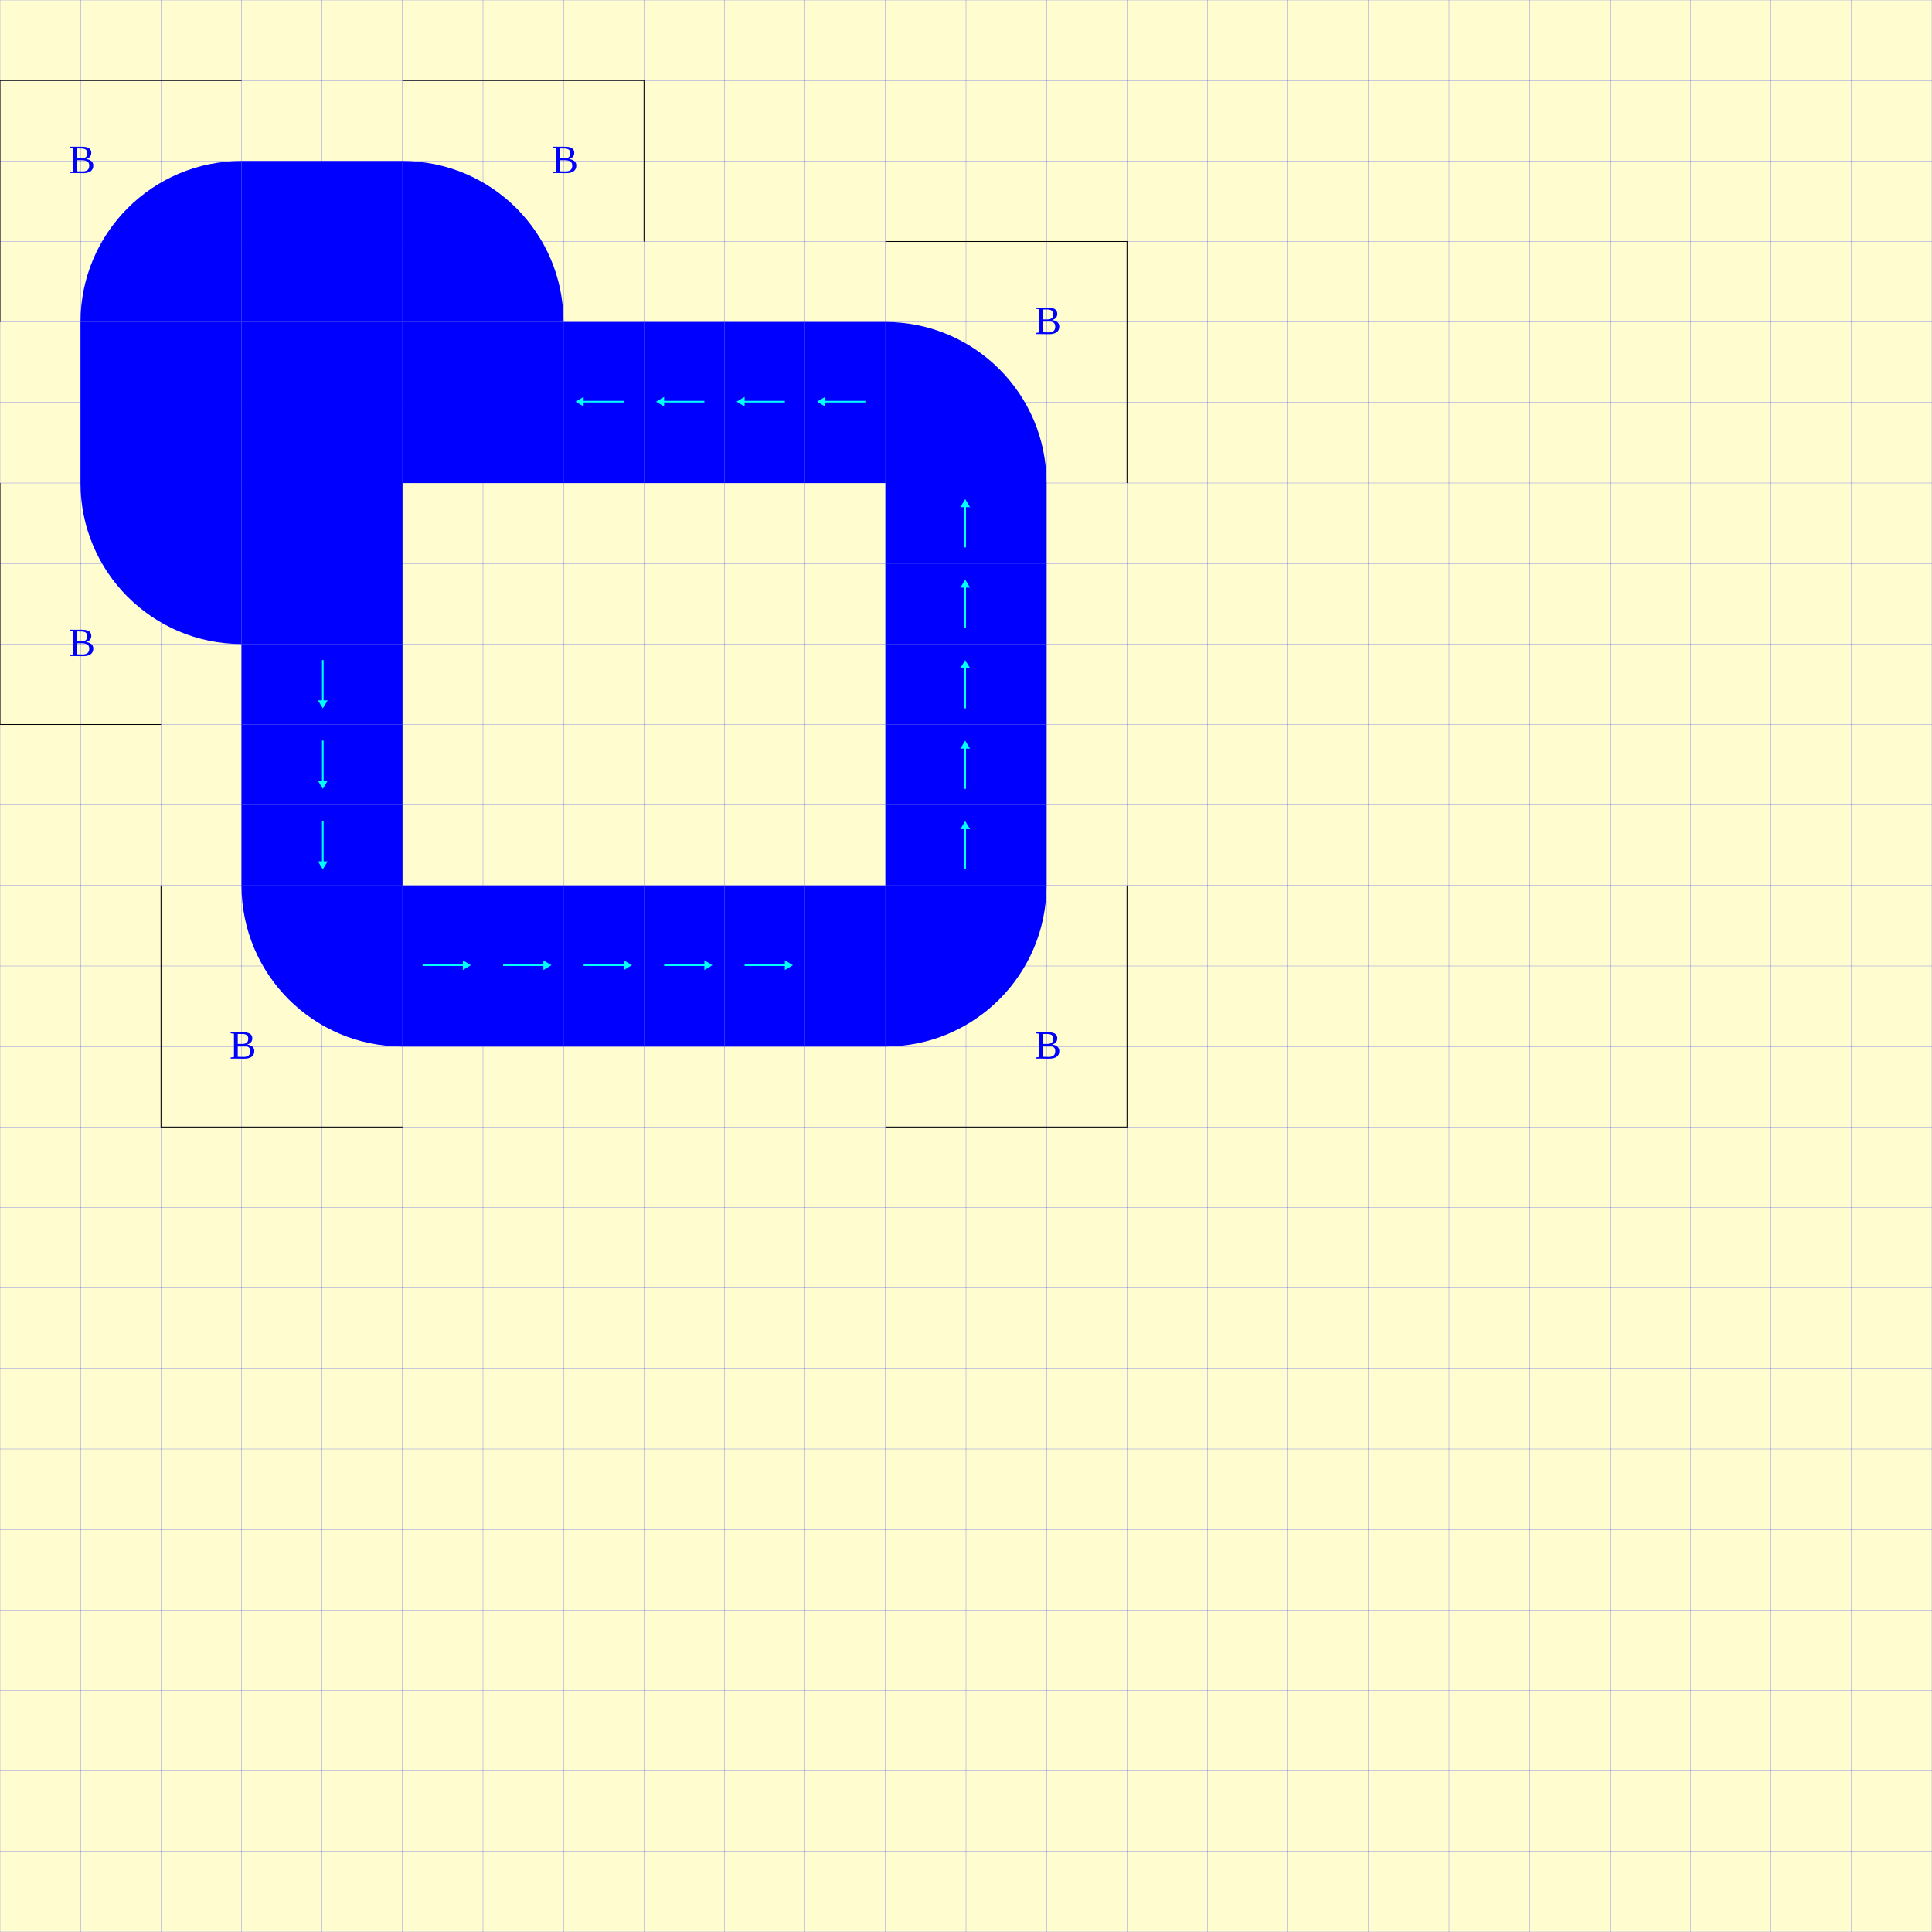
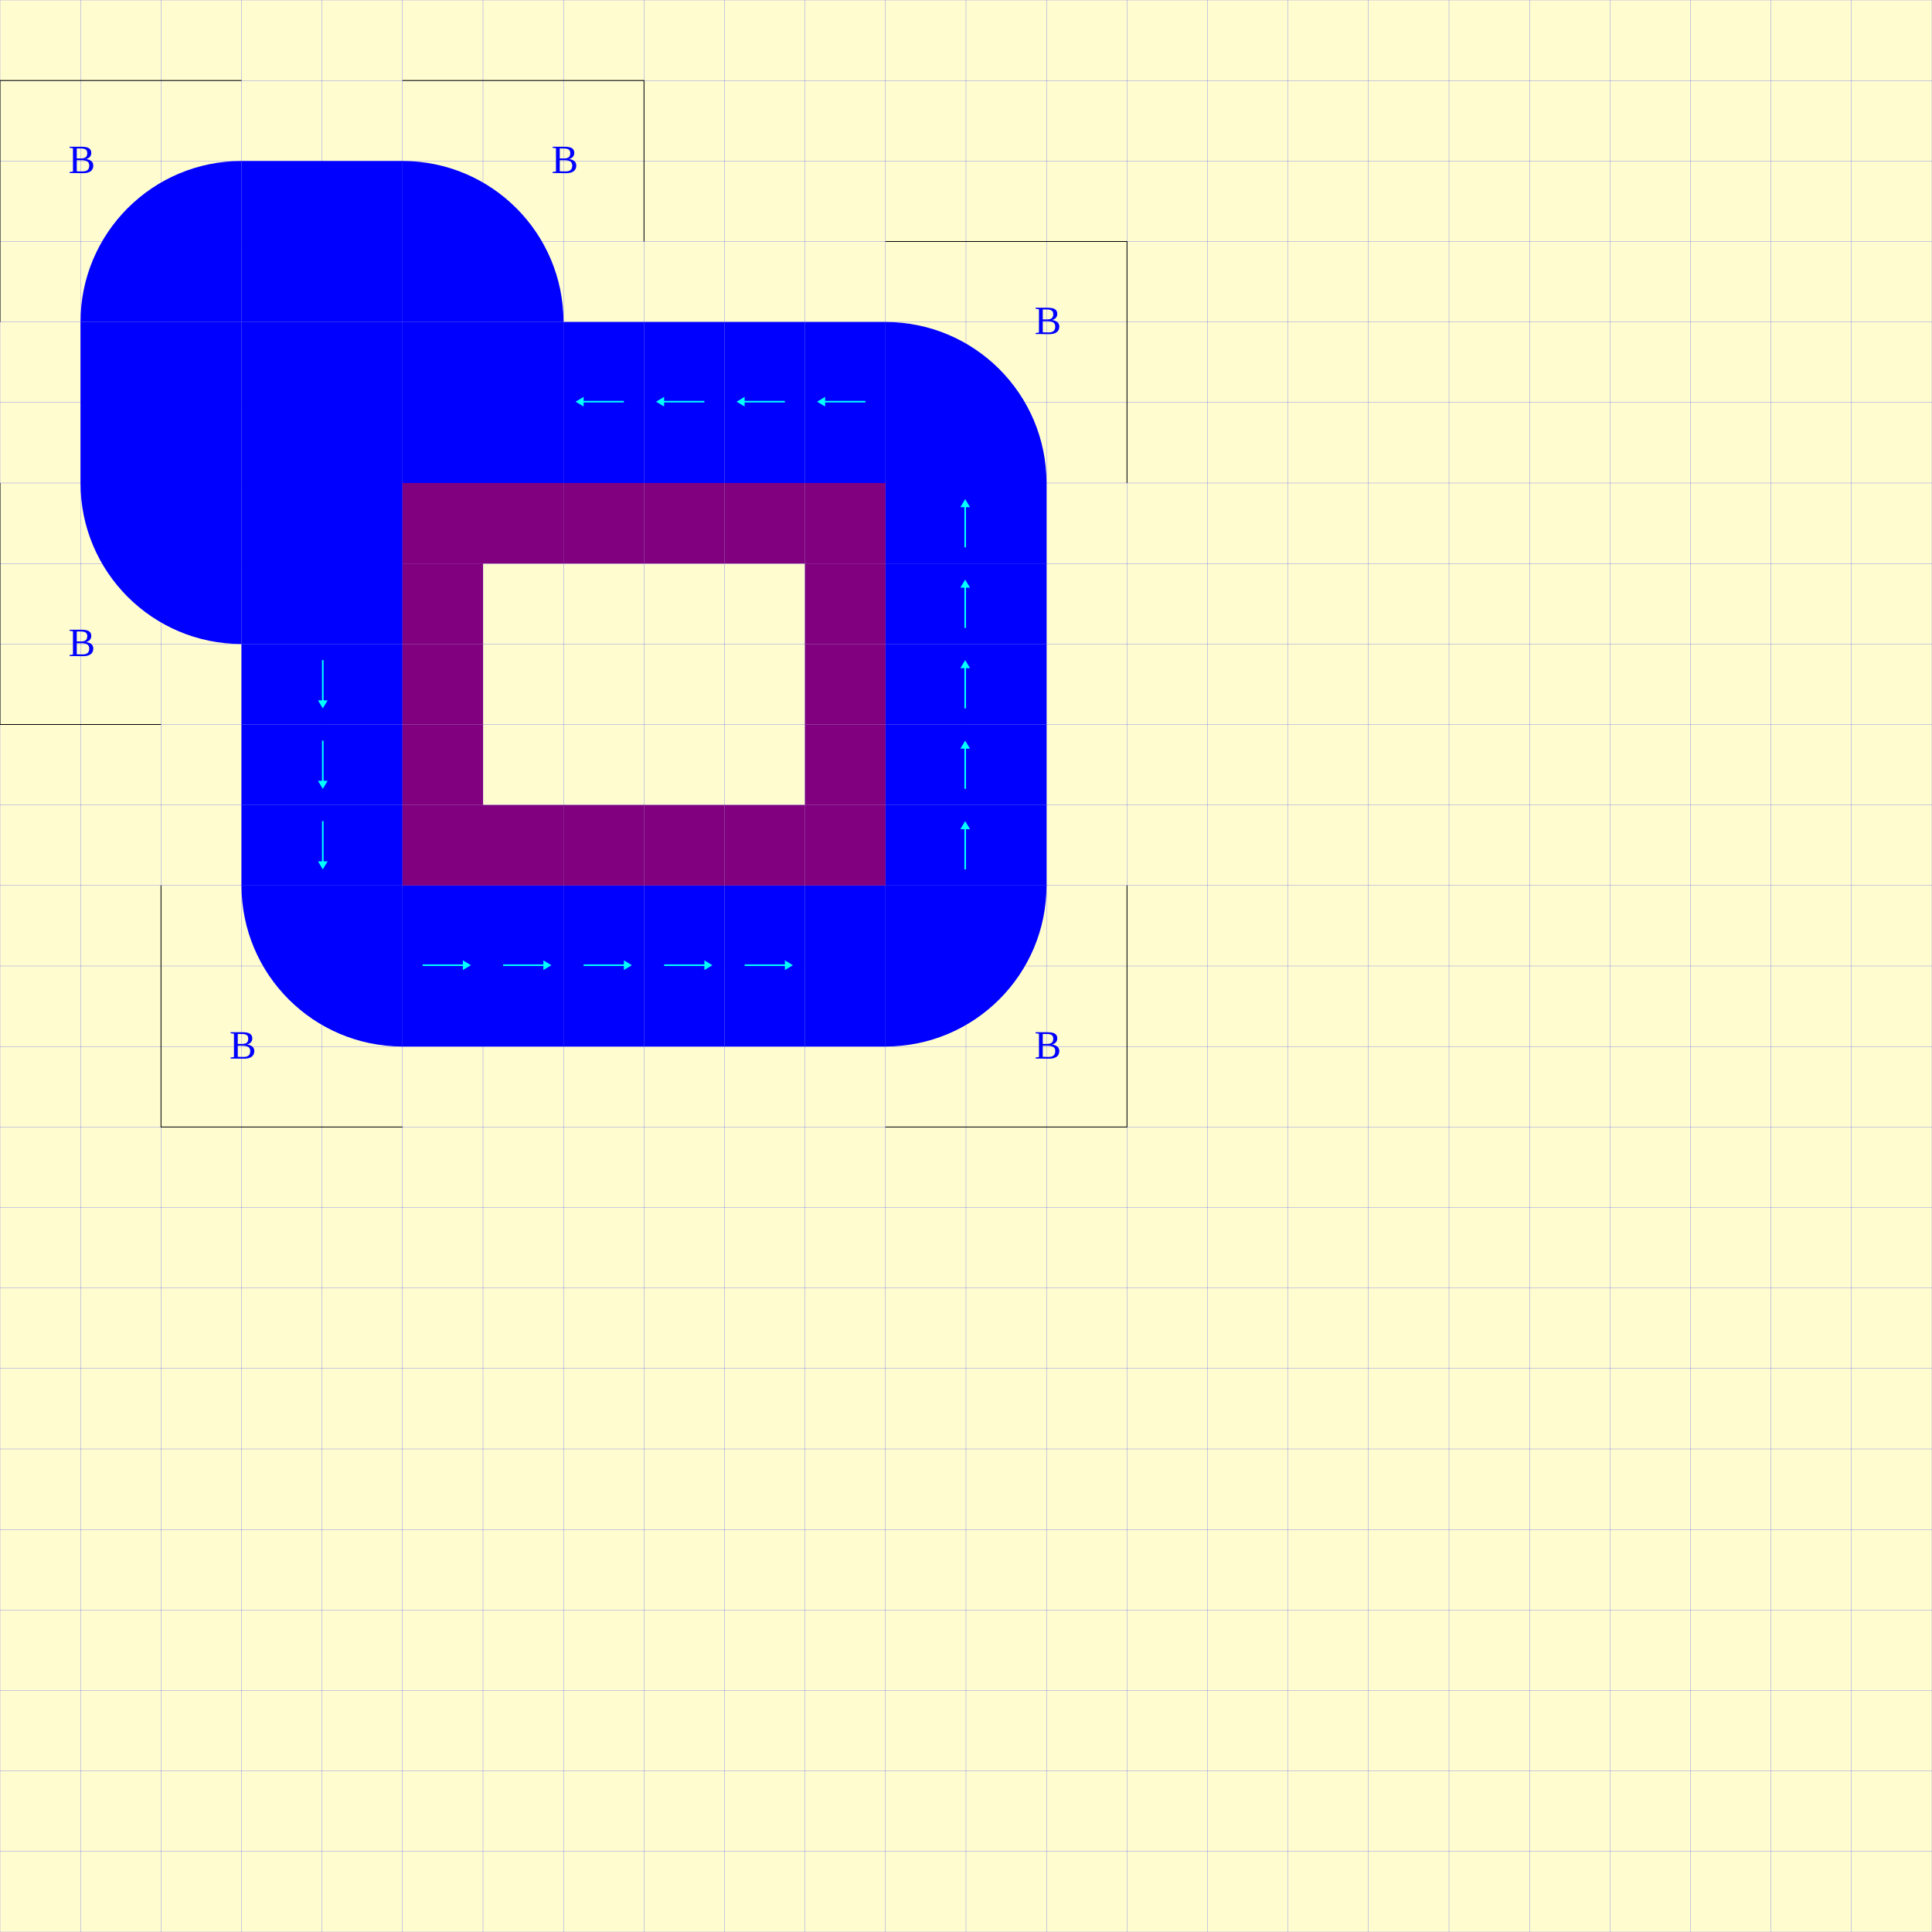
<svg xmlns="http://www.w3.org/2000/svg" width="2400" height="2400">
  <defs>
    <linearGradient id="vert_ramp" x1="0%" y1="0%" x2="0%" y2="100%">
      <stop offset="0%" style="stop-color:white;stop-opacity:0" />
      <stop offset="50%" style="stop-color:yellow;stop-opacity:1" />
    </linearGradient>
  </defs>
  <rect fill="#fffdd0" stroke="none" x="0" y="0" width="100%" height="100%" />
  <g fill="none" stroke="blue" stroke-width=".2">
    <path d="M0,0 h2400 M0,100 h2400 M0,200 h2400 M0,300 h2400 M0,400 h2400 M0,500 h2400 M0,600 h2400 M0,700 h2400 M0,800 h2400 M0,900 h2400 M0,1000 h2400 M0,1100 h2400 M0,1200 h2400        M0,1300 h2400 M0,1400 h2400 M0,1500 h2400 M0,1600 h2400 M0,1700 h2400 M0,1800 h2400 M0,1900 h2400 M0,2000 h2400 M0,2100 h2400 M0,2200 h2400 M0,2300 h2400 M0,2400 h2400" />
    <path d="M0,0 v2400 M100,0 v2400 M200,0 v2400 M300,0 v2400 M400,0 v2400 M500,0 v2400 M600,0 v2400 M700,0 v2400 M800,0 v2400 M900,0 v2400 M1000,0 v2400 M1100,0 v2400 M1200,0 v2400        M1300,0 v2400 M1400,0 v2400 M1500,0 v2400 M1600,0 v2400 M1700,0 v2400 M1800,0 v2400 M1900,0 v2400 M2000,0 v2400 M2100,0 v2400 M2200,0 v2400 M2300,0 v2400 M2400,0 v2400" />
  </g>
  <path fill="blue" stroke="none" d="M300,200 h200 v200 h-200 v-200" />
  <path fill="blue" stroke="none" d="M300,400 h200 v200 h-200 v-200" />
  <path fill="blue" stroke="none" d="M300,600 h200 v200 h-200 v-200" />
  <path fill="blue" stroke="none" d="M100,400 h200 v200 h-200 v-200" />
  <path fill="blue" stroke="none" d="M500,400 h200 v200 h-200 v-200" />
  <path fill="none" stroke="black" stroke-width="1" d="M0,100 v300 m300,-300 h-300" />
  <g fill="blue" stroke="none" font-size="50">
    <path d="M0,100 m100,300 a200,200,0,0,1,200,-200 v200 h-200" />
    <text x="85" y="215">B</text>
  </g>
  <path fill="none" stroke="black" stroke-width="1" d="M0,600 v300 h200" />
  <g fill="blue" stroke="none" font-size="50">
    <path d="M0,600 m100,0 a200,200,0,0,0,200,200 v-200 h-200" />
    <text x="85" y="815">B</text>
  </g>
  <path fill="none" stroke="black" stroke-width="1" d="M500,100 h300 v200" />
  <g fill="blue" stroke="none" font-size="50">
    <path d="M500,100 m0,100 a200,200,0,0,1,200,200 h-200 v-200" />
    <text x="685" y="215">B</text>
  </g>
  <path stroke="none" fill="blue" d="M300,800 h200 v100 h-200 v-100" />
  <path stroke="none" fill="cyan" d="M300,800 m98,20 h4 v50 h5 l-6,10 l-6,-10 h5 v-50" />
  <path stroke="none" fill="blue" d="M300,900 h200 v100 h-200 v-100" />
  <path stroke="none" fill="cyan" d="M300,900 m98,20 h4 v50 h5 l-6,10 l-6,-10 h5 v-50" />
  <path stroke="none" fill="blue" d="M300,1000 h200 v100 h-200 v-100" />
  <path stroke="none" fill="cyan" d="M300,1000 m98,20 h4 v50 h5 l-6,10 l-6,-10 h5 v-50" />
  <path fill="none" stroke="black" stroke-width="1" d="M200,1100 v300 h300 m-300,-300" />
  <g fill="blue" stroke="none" font-size="50">
    <path d="M200,1100 m100,0 a200,200,0,0,0,200,200 v-200 h-200" />
    <text x="285" y="1315">B</text>
  </g>
  <path stroke="none" fill="blue" d="M500,1100 h100 v200 h-100 v-200" />
  <path stroke="none" fill="cyan" d="M500,1100 m75,98 h-50 v2 h50 v5 l10,-6 l-10,-6 v5" />
  <path stroke="none" fill="blue" d="M600,1100 h100 v200 h-100 v-200" />
  <path stroke="none" fill="cyan" d="M600,1100 m75,98 h-50 v2 h50 v5 l10,-6 l-10,-6 v5" />
  <path stroke="none" fill="blue" d="M700,1100 h100 v200 h-100 v-200" />
  <path stroke="none" fill="cyan" d="M700,1100 m75,98 h-50 v2 h50 v5 l10,-6 l-10,-6 v5" />
  <path stroke="none" fill="blue" d="M800,1100 h100 v200 h-100 v-200" />
  <path stroke="none" fill="cyan" d="M800,1100 m75,98 h-50 v2 h50 v5 l10,-6 l-10,-6 v5" />
  <path stroke="none" fill="blue" d="M900,1100 h100 v200 h-100 v-200" />
  <path stroke="none" fill="cyan" d="M900,1100 m75,98 h-50 v2 h50 v5 l10,-6 l-10,-6 v5" />
  <path stroke="none" fill="blue" d="M1000,1100 h100 v200 h-100 v-200" />
  <path stroke="none" fill="cyan" d="M9100,1100 m75,98 h-50 v2 h50 v5 l10,-6 l-10,-6 v5" />
  <path fill="none" stroke="black" stroke-width="1" d="M1100,1100 m300,0 v300 h-300" />
  <g fill="blue" stroke="none" font-size="50">
    <path d="M1100,1100 m0,200 a200,200,0,0,0,200,-200 h-200 v200" />
    <text x="1285" y="1315">B</text>
  </g>
  <path stroke="none" fill="blue" d="M1100,1000 h200 v100 h-200 v-100" />
  <path stroke="none" fill="cyan" d="M1100,1000 m98,80 h2 v-50 h5 l-6,-10 l-6,10 h5 v50" />
  <path stroke="none" fill="blue" d="M1100,900 h200 v100 h-200 v-100" />
  <path stroke="none" fill="cyan" d="M1100,900 m98,80 h2 v-50 h5 l-6,-10 l-6,10 h5 v50" />
  <path stroke="none" fill="blue" d="M1100,800 h200 v100 h-200 v-100" />
  <path stroke="none" fill="cyan" d="M1100,800 m98,80 h2 v-50 h5 l-6,-10 l-6,10 h5 v50" />
  <path stroke="none" fill="blue" d="M1100,700 h200 v100 h-200 v-100" />
  <path stroke="none" fill="cyan" d="M1100,700 m98,80 h2 v-50 h5 l-6,-10 l-6,10 h5 v50" />
  <path stroke="none" fill="blue" d="M1100,600 h200 v100 h-200 v-100" />
  <path stroke="none" fill="cyan" d="M1100,600 m98,80 h2 v-50 h5 l-6,-10 l-6,10 h5 v50" />
  <path fill="none" stroke="black" stroke-width="1" d="M1100,300 h300 v300" />
  <g fill="blue" stroke="none" font-size="50">
    <path d="M1100,300 m200,300 a200,200,0,0,0,-200,-200 v200 h200" />
    <text x="1285" y="415">B</text>
  </g>
  <path stroke="none" fill="blue" d="M1000,400 h100 v200 h-100 v-200" />
  <path stroke="none" fill="cyan" d="M1000,400 m25,98 h50 v2 h-50 v5 l-10,-6 l10,-6 v5" />
  <path stroke="none" fill="blue" d="M900,400 h100 v200 h-100 v-200" />
  <path stroke="none" fill="cyan" d="M900,400 m25,98 h50 v2 h-50 v5 l-10,-6 l10,-6 v5" />
  <path stroke="none" fill="blue" d="M800,400 h100 v200 h-100 v-200" />
  <path stroke="none" fill="cyan" d="M800,400 m25,98 h50 v2 h-50 v5 l-10,-6 l10,-6 v5" />
  <path stroke="none" fill="blue" d="M700,400 h100 v200 h-100 v-200" />
  <path stroke="none" fill="cyan" d="M700,400 m25,98 h50 v2 h-50 v5 l-10,-6 l10,-6 v5" />
+   <path stroke="none" fill="purple" d="M500,600 h100 v100 h-100 v-100" />
+   <path stroke="none" fill="purple" d="M600,600 h100 v100 h-100 v-100" />
+   <path stroke="none" fill="purple" d="M700,600 h100 v100 h-100 v-100" />
+   <path stroke="none" fill="purple" d="M800,600 h100 v100 h-100 v-100" />
+   <path stroke="none" fill="purple" d="M900,600 h100 v100 h-100 v-100" />
+   <path stroke="none" fill="purple" d="M1000,600 h100 v100 h-100 v-100" />
+   <path stroke="none" fill="purple" d="M500,1000 h100 v100 h-100 v-100" />
+   <path stroke="none" fill="purple" d="M600,1000 h100 v100 h-100 v-100" />
+   <path stroke="none" fill="purple" d="M700,1000 h100 v100 h-100 v-100" />
+   <path stroke="none" fill="purple" d="M800,1000 h100 v100 h-100 v-100" />
+   <path stroke="none" fill="purple" d="M900,1000 h100 v100 h-100 v-100" />
+   <path stroke="none" fill="purple" d="M1000,1000 h100 v100 h-100 v-100" />
+   <path stroke="none" fill="purple" d="M500,700 h100 v100 h-100 v-100" />
+   <path stroke="none" fill="purple" d="M500,800 h100 v100 h-100 v-100" />
+   <path stroke="none" fill="purple" d="M500,900 h100 v100 h-100 v-100" />
+   <path stroke="none" fill="purple" d="M1000,700 h100 v100 h-100 v-100" />
+   <path stroke="none" fill="purple" d="M1000,800 h100 v100 h-100 v-100" />
+   <path stroke="none" fill="purple" d="M1000,900 h100 v100 h-100 v-100" />
</svg>
